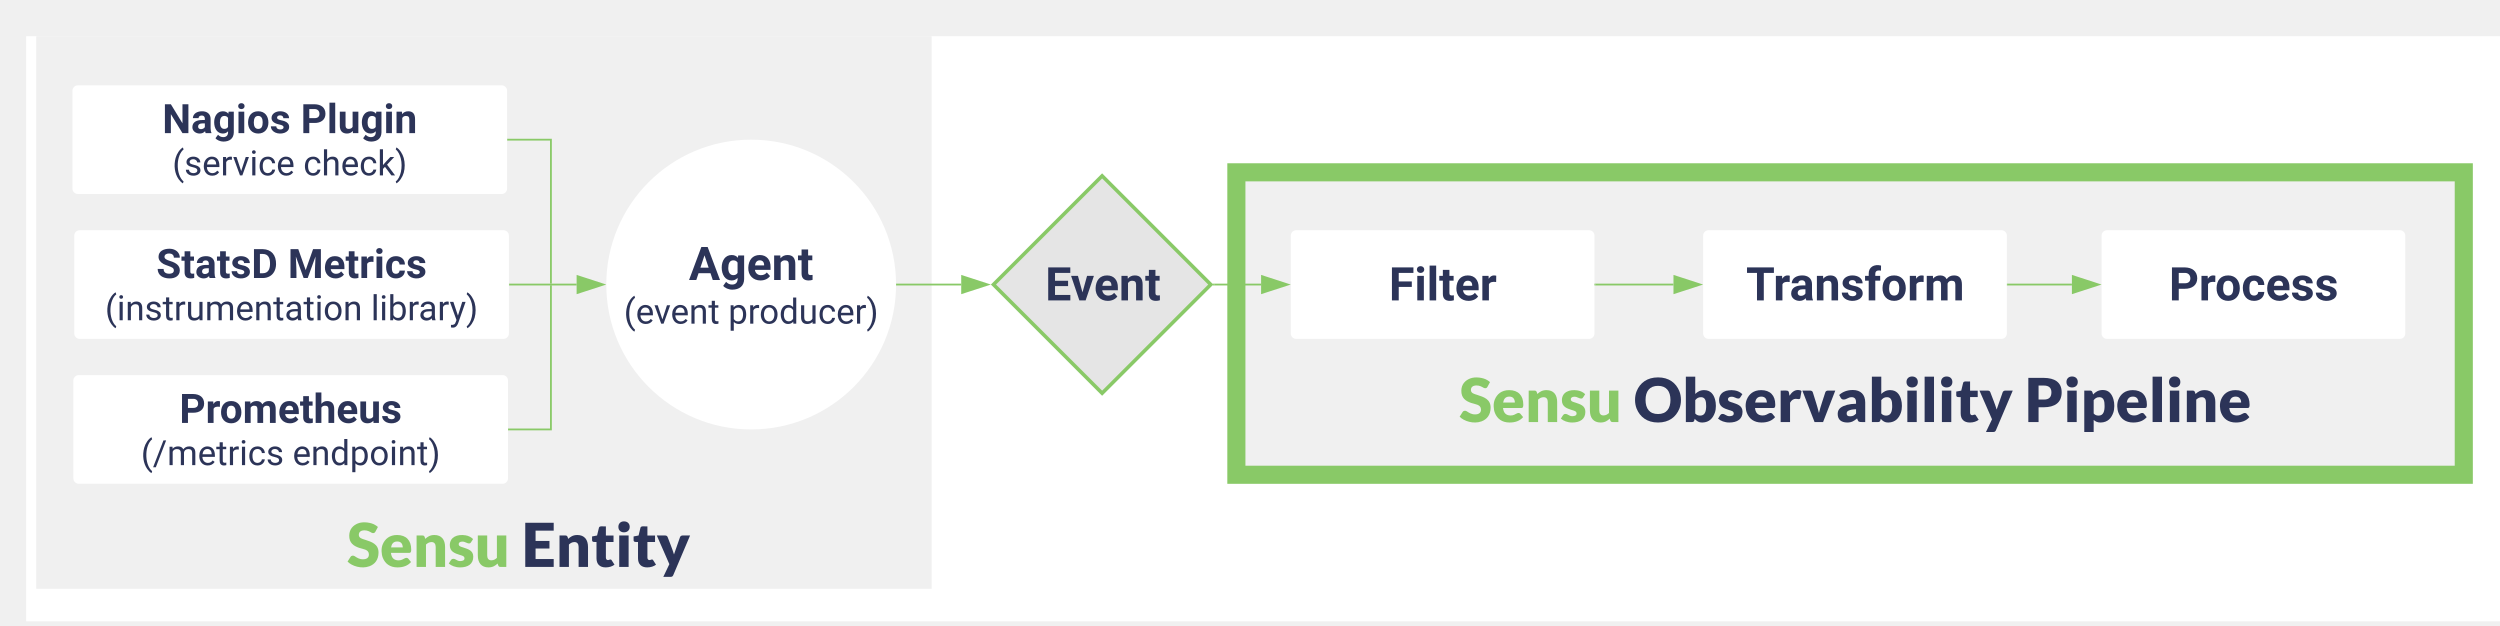
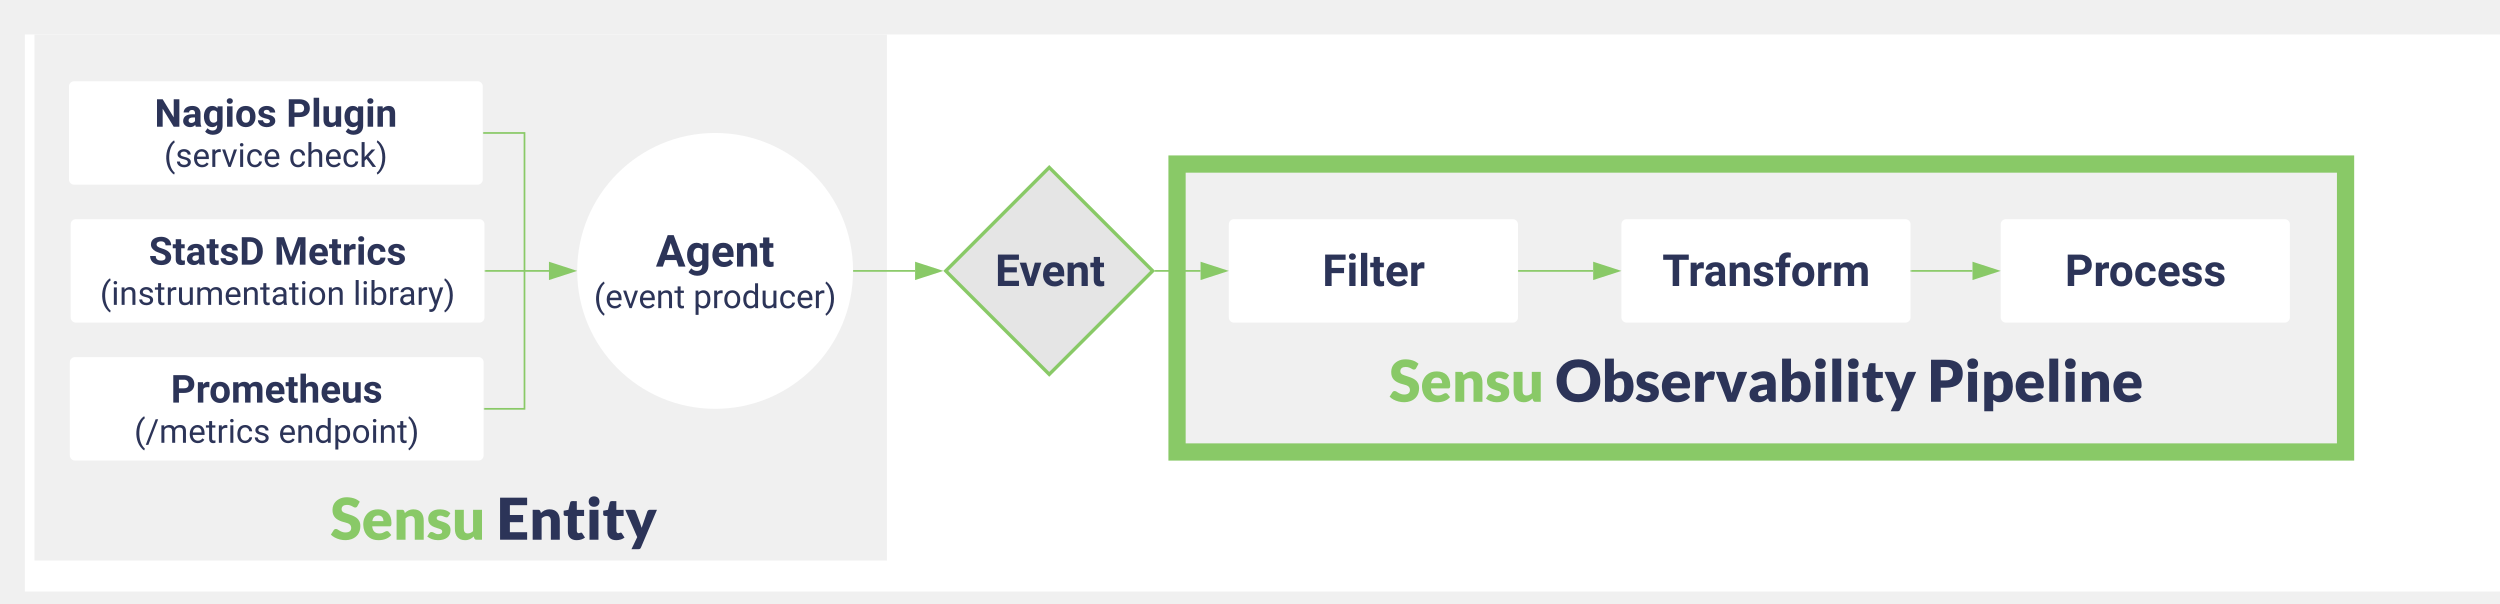
- <svg xmlns="http://www.w3.org/2000/svg" xmlns:ns1="lucid" xmlns:xlink="http://www.w3.org/1999/xlink" width="1380.42" height="345.12">
+ <svg xmlns="http://www.w3.org/2000/svg" xmlns:ns1="lucid" xmlns:xlink="http://www.w3.org/1999/xlink" viewBox="0 0 1450 350" preserveAspectRatio="xMidYMid meet">
  <g transform="translate(14.42308 20)" ns1:page-tab-id="0_0">
    <path d="M0 0h1823.08v323.08H0z" fill="#fff" />
    <a xlink:href="../backend/" target="_top">
      <path d="M668.26 75.15H1346v167H668.26z" stroke="#89c967" stroke-width="10" fill="#f0f0f0" />
      <path class="lucid-link lucid-hotspot lucid-overlay-hotspot" d="M668.26 75.15H1346v167H668.26z" fill="none" />
    </a>
    <a xlink:href="../pipeline-filter/" target="_top">
      <path d="M698.3 110.12c0-1.66 1.33-3 3-3H863c1.66 0 3 1.34 3 3v54c0 1.65-1.34 3-3 3H701.3c-1.67 0-3-1.35-3-3z" stroke="#000" stroke-opacity="0" fill="#fff" />
      <use xlink:href="#a" transform="matrix(1,0,0,1,703.2896,112.1154) translate(49.23988 33.76402)" />
      <path class="lucid-link lucid-hotspot lucid-overlay-hotspot" d="M698.3 110.12c0-1.66 1.33-3 3-3H863c1.66 0 3 1.34 3 3v54c0 1.65-1.34 3-3 3H701.3c-1.67 0-3-1.35-3-3z" fill="none" />
    </a>
    <a xlink:href="../pipeline-transform/" target="_top">
      <path d="M926 110.12c0-1.66 1.34-3 3-3h161.7c1.67 0 3 1.34 3 3v54c0 1.65-1.33 3-3 3H929c-1.66 0-3-1.35-3-3z" stroke="#000" stroke-opacity="0" fill="#fff" />
      <use xlink:href="#b" transform="matrix(1,0,0,1,931,112.1154) translate(18.72231 33.76402)" />
      <path class="lucid-link lucid-hotspot lucid-overlay-hotspot" d="M926 110.12c0-1.66 1.34-3 3-3h161.7c1.67 0 3 1.34 3 3v54c0 1.65-1.33 3-3 3H929c-1.66 0-3-1.35-3-3z" fill="none" />
    </a>
    <a xlink:href="../pipeline-process/" target="_top">
      <path d="M1146 110.12c0-1.66 1.34-3 3-3h161.7c1.67 0 3 1.34 3 3v54c0 1.65-1.33 3-3 3H1149c-1.66 0-3-1.35-3-3z" stroke="#000" stroke-opacity="0" fill="#fff" />
      <use xlink:href="#c" transform="matrix(1,0,0,1,1151,112.1154) translate(32.23142 33.76402)" />
      <path class="lucid-link lucid-hotspot lucid-overlay-hotspot" d="M1146 110.12c0-1.66 1.34-3 3-3h161.7c1.67 0 3 1.34 3 3v54c0 1.65-1.33 3-3 3H1149c-1.66 0-3-1.35-3-3z" fill="none" />
    </a>
    <path d="M656.04 137.12h25.87" stroke="#89c967" fill="none" />
    <path d="M656.06 137.62h-1.02l.5-.5-.5-.5h1.02z" fill="#89c967" />
    <path d="M696.67 137.12l-14.26 4.63v-9.27z" stroke="#89c967" fill="#89c967" />
    <path d="M866.5 137.12h43.12" stroke="#89c967" fill="none" />
    <path d="M866.5 137.62h-.5v-1h.5z" fill="#89c967" />
    <path d="M924.38 137.12l-14.26 4.63v-9.27z" stroke="#89c967" fill="#89c967" />
    <path d="M1094.2 137.12h35.42" stroke="#89c967" fill="none" />
    <path d="M1094.22 137.62h-.5v-1h.5z" fill="#89c967" />
    <path d="M1144.38 137.12l-14.26 4.63v-9.27z" stroke="#89c967" fill="#89c967" />
    <a xlink:href="../pipeline-entities/" target="_top">
      <path d="M5.58 0H500v305.12H5.58z" stroke="#000" stroke-opacity="0" stroke-width="2" fill="#f0f0f0" />
      <path class="lucid-link lucid-hotspot lucid-overlay-hotspot" d="M5.58 0H500v305.12H5.58z" fill="none" />
    </a>
    <path d="M266.08 57.12h23.7v79.5" stroke="#89c967" fill="none" />
    <path d="M266.1 57.62h-.52v-1h.5z" fill="#89c967" />
    <path d="M289.78 136.6v.52M267.08 137.12h36.9" stroke="#89c967" fill="none" />
    <path d="M267.1 137.62h-.52v-1h.5z" fill="#89c967" />
    <path d="M318.73 137.12l-14.26 4.63v-9.27z" stroke="#89c967" fill="#89c967" />
    <path d="M266.58 217.12h23.2v-79.5" stroke="#89c967" fill="none" />
    <path d="M266.6 217.62h-.52v-1h.5z" fill="#89c967" />
    <path d="M289.78 137.63v-.5M480.85 137.12h35.48" stroke="#89c967" fill="none" />
    <path d="M480.87 137.62h-.53v-1h.53z" fill="#89c967" />
    <path d="M531.1 137.12l-14.27 4.63v-9.27z" stroke="#89c967" fill="#89c967" />
-     <path d="M756 180h507.7v40H756z" stroke="#000" stroke-opacity="0" stroke-width="2" fill-opacity="0" />
-     <use xlink:href="#d" transform="matrix(1,0,0,1,756,180) translate(35.31171 33.03418)" />
-     <use xlink:href="#e" transform="matrix(1,0,0,1,756,180) translate(131.6698 33.03418)" />
-     <use xlink:href="#f" transform="matrix(1,0,0,1,756,180) translate(347.5466 33.03418)" />
-     <path d="M160 260h223.6v44.26H160z" stroke="#000" stroke-opacity="0" stroke-width="2" fill-opacity="0" />
-     <use xlink:href="#d" transform="matrix(1,0,0,1,160,260) translate(17.24846 33.03418)" />
-     <use xlink:href="#g" transform="matrix(1,0,0,1,160,260) translate(113.6065 33.03418)" />
+     <a xlink:href="../backend/" target="_top">
+       <path d="M756 180h507.7v40H756z" stroke="#000" stroke-opacity="0" stroke-width="2" fill-opacity="0" />
+       <use xlink:href="#d" transform="matrix(1,0,0,1,756,180) translate(35.31171 33.03418)" />
+       <use xlink:href="#e" transform="matrix(1,0,0,1,756,180) translate(131.6698 33.03418)" />
+       <use xlink:href="#f" transform="matrix(1,0,0,1,756,180) translate(347.5466 33.03418)" />
+       <path class="lucid-link lucid-hotspot lucid-overlay-hotspot" d="M756 180h507.7v40H756z" fill="none" />
+     </a>
+     <a xlink:href="../pipeline-entities/" target="_top">
+       <path d="M160 260h223.6v44.26H160z" stroke="#000" stroke-opacity="0" stroke-width="2" fill-opacity="0" />
+       <use xlink:href="#d" transform="matrix(1,0,0,1,160,260) translate(17.24846 33.03418)" />
+       <use xlink:href="#g" transform="matrix(1,0,0,1,160,260) translate(113.6065 33.03418)" />
+       <path class="lucid-link lucid-hotspot lucid-overlay-hotspot" d="M160 260h223.6v44.26H160z" fill="none" />
+     </a>
    <a xlink:href="../pipeline-checks/" target="_top">
      <path d="M594.13 77.12l60 60-60 60-60-60z" stroke="#89c967" stroke-width="2" fill="#e5e5e5" />
      <use xlink:href="#h" transform="matrix(1,0,0,1,539.1281,82.11538) translate(23.61148 63.76402)" />
      <path class="lucid-link lucid-hotspot lucid-overlay-hotspot" d="M594.13 77.12l60 60-60 60-60-60z" fill="none" />
    </a>
    <a xlink:href="../agent/" target="_top">
      <path d="M480.35 137.12c0 44.18-35.8 80-80 80-44.18 0-80-35.82-80-80 0-44.2 35.82-80 80-80 44.2 0 80 35.8 80 80z" stroke="#000" stroke-opacity="0" stroke-width="2" fill="#fff" />
      <use xlink:href="#i" transform="matrix(1,0,0,1,325.3525,62.11538) translate(40.61373 72.49599)" />
      <use xlink:href="#j" transform="matrix(1,0,0,1,325.3525,62.11538) translate(4.67811 96.59706)" />
      <use xlink:href="#k" transform="matrix(1,0,0,1,325.3525,62.11538) translate(62.35164 96.59706)" />
      <path class="lucid-link lucid-hotspot lucid-overlay-hotspot" d="M480.35 137.12c0 44.18-35.8 80-80 80-44.18 0-80-35.82-80-80 0-44.2 35.82-80 80-80 44.2 0 80 35.8 80 80z" fill="none" />
    </a>
    <path d="M400.35 217.62v39.5-40.74" stroke="#000" stroke-opacity="0" fill="none" />
    <path d="M400.35 201.62l4.64 14.26h-9.28z" stroke="#000" stroke-opacity="0" fill-opacity="0" />
    <a xlink:href="../pipeline-checks/" target="_top">
      <path d="M25.58 30.12c0-1.66 1.34-3 3-3h234c1.65 0 3 1.34 3 3v54c0 1.65-1.35 3-3 3h-234c-1.66 0-3-1.35-3-3z" stroke="#000" stroke-opacity="0" fill="#fff" />
      <use xlink:href="#l" transform="matrix(1,0,0,1,30.57692,32.11538) translate(44.63585 21.40049)" />
      <use xlink:href="#m" transform="matrix(1,0,0,1,30.57692,32.11538) translate(121.0691 21.40049)" />
      <use xlink:href="#n" transform="matrix(1,0,0,1,30.57692,32.11538) translate(50.15249 44.71905)" />
      <use xlink:href="#o" transform="matrix(1,0,0,1,30.57692,32.11538) translate(122.5026 44.71905)" />
      <path class="lucid-link lucid-hotspot lucid-overlay-hotspot" d="M25.58 30.12c0-1.66 1.34-3 3-3h234c1.65 0 3 1.34 3 3v54c0 1.65-1.35 3-3 3h-234c-1.66 0-3-1.35-3-3z" fill="none" />
    </a>
    <a xlink:href="../pipeline-checks/" target="_top">
      <path d="M26.58 110.12c0-1.66 1.34-3 3-3h234c1.65 0 3 1.34 3 3v54c0 1.65-1.35 3-3 3h-234c-1.66 0-3-1.35-3-3z" stroke="#000" stroke-opacity="0" fill="#fff" />
      <use xlink:href="#p" transform="matrix(1,0,0,1,31.57692,112.1154) translate(40.29219 21.40049)" />
      <use xlink:href="#q" transform="matrix(1,0,0,1,31.57692,112.1154) translate(112.9788 21.40049)" />
      <use xlink:href="#r" transform="matrix(1,0,0,1,31.57692,112.1154) translate(11.99144 44.71905)" />
      <use xlink:href="#s" transform="matrix(1,0,0,1,31.57692,112.1154) translate(158.8326 44.71905)" />
      <path class="lucid-link lucid-hotspot lucid-overlay-hotspot" d="M26.58 110.12c0-1.66 1.34-3 3-3h234c1.65 0 3 1.34 3 3v54c0 1.65-1.35 3-3 3h-234c-1.66 0-3-1.35-3-3z" fill="none" />
    </a>
    <a xlink:href="../pipeline-checks/" target="_top">
      <path d="M26.08 190.12c0-1.66 1.34-3 3-3h234c1.65 0 3 1.34 3 3v54c0 1.65-1.35 3-3 3h-234c-1.66 0-3-1.35-3-3z" stroke="#000" stroke-opacity="0" fill="#fff" />
      <use xlink:href="#t" transform="matrix(1,0,0,1,31.07692,192.1154) translate(53.57516 21.40049)" />
      <use xlink:href="#u" transform="matrix(1,0,0,1,31.07692,192.1154) translate(32.30675 44.71905)" />
      <use xlink:href="#v" transform="matrix(1,0,0,1,31.07692,192.1154) translate(116.047 44.71905)" />
      <path class="lucid-link lucid-hotspot lucid-overlay-hotspot" d="M26.08 190.12c0-1.66 1.34-3 3-3h234c1.65 0 3 1.34 3 3v54c0 1.65-1.35 3-3 3h-234c-1.66 0-3-1.35-3-3z" fill="none" />
    </a>
    <defs>
      <path fill="#2c3458" d="M1006-595H430V0H130v-1456h948v243H430v376h576v242" id="w" />
      <path fill="#2c3458" d="M416 0H126v-1082h290V0zM271-1212c-92 0-162-61-162-150s68-149 162-149c93 0 162 60 162 149s-70 150-162 150" id="x" />
      <path fill="#2c3458" d="M416 0H126v-1536h290V0" id="y" />
      <path fill="#2c3458" d="M457-330c2 83 25 111 111 112 32 0 60-2 85-7V-6c-57 17-115 26-175 26-203 0-310-102-310-307v-583H10v-212h158v-266h289v266h185v212H457v540" id="z" />
      <path fill="#2c3458" d="M1031-175C952-60 797 20 609 20 287 20 60-206 72-543c12-330 180-559 505-559 309 0 482 214 477 537v118H365c15 134 115 234 263 234 111 0 198-40 261-121zM770-644c5-139-62-226-194-224-130 1-191 97-208 224h402" id="A" />
      <path fill="#2c3458" d="M719-811c-143-24-279 1-319 103V0H111v-1082h273l8 129c74-124 180-175 331-136" id="B" />
      <g id="a">
        <use transform="matrix(0.01252003,0,0,0.01252003,0,0)" xlink:href="#w" />
        <use transform="matrix(0.01252003,0,0,0.01252003,14.04748,0)" xlink:href="#x" />
        <use transform="matrix(0.01252003,0,0,0.01252003,20.84585,0)" xlink:href="#y" />
        <use transform="matrix(0.01252003,0,0,0.01252003,27.64423,0)" xlink:href="#z" />
        <use transform="matrix(0.01252003,0,0,0.01252003,36.30809,0)" xlink:href="#A" />
        <use transform="matrix(0.01252003,0,0,0.01252003,50.16777,0)" xlink:href="#B" />
      </g>
      <path fill="#2c3458" d="M1226-1213H780V0H480v-1213H40v-243h1186v243" id="C" />
      <path fill="#2c3458" d="M552-1102c254-4 435 134 435 383v469c1 103 15 180 43 233V0H738c-13-26-23-58-29-97C639-19 548 20 436 20 238 20 64-113 68-304c5-258 212-357 496-357h133c11-137-29-227-160-227-90 0-156 45-156 131H92c15-231 213-342 460-345zM357-325c0 76 61 124 142 124 88 0 168-45 198-105v-186H589c-152 2-232 51-232 167" id="D" />
      <path fill="#2c3458" d="M750-692c-1-124-48-174-173-175-81 0-142 35-183 104V0H105v-1082h272l9 125c77-97 181-145 311-145 244 0 342 151 342 403V0H750v-692" id="E" />
      <path fill="#2c3458" d="M529-185c94 0 168-33 168-114 0-35-18-63-53-83s-91-39-168-55C219-491 90-600 90-765c0-208 203-337 432-337 246 0 451 124 453 349H686c-2-91-62-143-165-143-86 0-151 41-153 117 0 32 16 57 46 77 63 43 257 69 335 100 151 60 229 153 229 291C978-13 554 93 282-28 162-81 60-190 56-344h274c5 106 86 159 199 159" id="F" />
      <path fill="#2c3458" d="M190-1174c-11-296 244-440 544-363l-3 224c-24-6-53-9-88-9-109 0-163 51-163 153v87h215v212H480V0H190v-870H29v-212h161v-92" id="G" />
      <path fill="#2c3458" d="M579 20C257 20 58-214 66-551c8-331 182-551 511-551 324 0 514 231 514 572 0 319-198 550-512 550zm-2-888c-169 0-222 141-222 338 0 181 61 317 224 317 170 0 223-137 223-338 0-178-64-317-225-317" id="H" />
      <path fill="#2c3458" d="M741-689c-2-124-40-177-163-178-82 0-141 34-178 102V0H111v-1082h271l9 121c77-94 180-141 311-141 139 0 235 55 287 165 76-110 184-165 325-165 249 0 348 151 348 411V0h-290v-690c-2-123-39-176-163-177-87 0-147 41-180 124l1 743H741v-689" id="I" />
      <g id="b">
        <use transform="matrix(0.01252003,0,0,0.01252003,0,0)" xlink:href="#C" />
        <use transform="matrix(0.01252003,0,0,0.01252003,15.04908,0)" xlink:href="#B" />
        <use transform="matrix(0.01252003,0,0,0.01252003,24.02594,0)" xlink:href="#D" />
        <use transform="matrix(0.01252003,0,0,0.01252003,37.77294,0)" xlink:href="#E" />
        <use transform="matrix(0.01252003,0,0,0.01252003,52.13341,0)" xlink:href="#F" />
        <use transform="matrix(0.01252003,0,0,0.01252003,65.31701,0)" xlink:href="#G" />
        <use transform="matrix(0.01252003,0,0,0.01252003,74.50671,0)" xlink:href="#H" />
        <use transform="matrix(0.01252003,0,0,0.01252003,89.00491,0)" xlink:href="#B" />
        <use transform="matrix(0.01252003,0,0,0.01252003,98.35737,0)" xlink:href="#I" />
      </g>
      <path fill="#2c3458" d="M1245-974c0 302-233 466-552 461H430V0H130v-1456h568c323 5 547 167 547 482zm-303 2c1-143-93-241-237-241H430v457h268c151 1 244-71 244-216" id="J" />
      <path fill="#2c3458" d="M355-556c-2 203 30 338 206 343 102 3 181-63 182-161h271C1001-128 821 17 566 20 242 24 66-212 66-554c0-320 184-548 498-548 262 0 451 167 450 423H743c-1-108-75-193-184-189-162 6-202 123-204 312" id="K" />
      <g id="c">
        <use transform="matrix(0.01252003,0,0,0.01252003,0,0)" xlink:href="#J" />
        <use transform="matrix(0.01252003,0,0,0.01252003,16.53896,0)" xlink:href="#B" />
        <use transform="matrix(0.01252003,0,0,0.01252003,25.44071,0)" xlink:href="#H" />
        <use transform="matrix(0.01252003,0,0,0.01252003,39.9389,0)" xlink:href="#K" />
        <use transform="matrix(0.01252003,0,0,0.01252003,53.3103,0)" xlink:href="#A" />
        <use transform="matrix(0.01252003,0,0,0.01252003,67.16997,0)" xlink:href="#F" />
        <use transform="matrix(0.01252003,0,0,0.01252003,80.35357,0)" xlink:href="#F" />
      </g>
      <path fill="#89c967" d="M524-252c120-1 200-49 194-169-8-162-195-164-324-209-183-64-330-162-324-410 5-208 127-332 287-396 178-72 447-26 571 54 32 21 62 40 88 64l-84 157c-19 43-73 61-124 33-64-36-131-79-234-79-114 0-188 47-188 150 0 109 114 131 206 161 219 72 447 139 444 429-3 234-123 379-300 445-265 98-584-9-722-154l100-158c22-40 88-51 134-21 74 48 151 104 276 103" id="L" />
      <path fill="#89c967" d="M1024-162C926-48 781 16 578 16 325 16 169-111 94-299c-49-123-59-309-6-439 74-183 225-315 476-315 298 0 466 176 466 475 0 66-3 115-70 115H362c16 155 90 243 244 247 98 2 155-39 218-71 37-18 85-16 110 14zM752-643c-3-120-60-196-182-196-129 0-185 80-205 196h387" id="M" />
      <path fill="#89c967" d="M612-820c-81 1-134 39-182 81V0H120v-1037h192c70-3 79 59 94 112 74-70 159-128 302-128 236 0 352 157 352 394V0H750v-659c0-96-44-162-138-161" id="N" />
      <path fill="#89c967" d="M56-725c5-259 241-361 518-318 104 16 188 63 250 124l-70 109c-15 22-27 35-60 35-81 0-126-60-222-60-69 0-122 24-122 85 0 75 88 87 152 109 156 54 328 97 328 304C830-90 649 16 394 16 236 16 110-38 22-112c35-48 58-109 103-146 116-42 152 74 285 65 73-5 130-23 130-90 0-78-87-92-154-113C219-449 52-505 56-725" id="O" />
      <path fill="#89c967" d="M452 16c-236 0-352-157-352-395v-658h310v658c0 97 43 162 138 161 82-1 133-37 182-80v-739h310V0H848c-67 5-80-61-95-112C679-41 594 16 452 16" id="P" />
      <g id="d">
        <use transform="matrix(0.01673464,0,0,0.01673464,0,0)" xlink:href="#L" />
        <use transform="matrix(0.01673464,0,0,0.01673464,18.14035,0)" xlink:href="#M" />
        <use transform="matrix(0.01673464,0,0,0.01673464,36.34764,0)" xlink:href="#N" />
        <use transform="matrix(0.01673464,0,0,0.01673464,55.75982,0)" xlink:href="#O" />
        <use transform="matrix(0.01673464,0,0,0.01673464,70.48631,0)" xlink:href="#P" />
      </g>
      <path fill="#2c3458" d="M1504-1022c73 177 73 411 0 587-110 265-336 451-702 451-365 0-594-187-704-451-73-177-73-412 0-588 110-265 339-450 704-450s592 187 702 451zM802-264c280 0 410-182 410-465 0-282-131-465-410-465-281 0-412 182-412 465 0 284 130 465 412 465" id="Q" />
      <path fill="#2c3458" d="M666 16c-127 3-195-56-255-124C401-53 395 0 326 0H120v-1497h310v570c74-71 163-129 304-126 201 5 299 137 348 303 38 127 40 313-4 439-63 179-182 322-412 327zm124-543c0-153-21-288-164-293-99-3-151 43-196 98v440c40 45 88 70 162 70 160 0 198-144 198-315" id="R" />
      <path fill="#2c3458" d="M56-725c5-259 241-361 518-318 104 16 188 63 250 124l-70 109c-15 22-27 35-60 35-81 0-126-60-222-60-69 0-122 24-122 85 0 75 88 87 152 109 156 54 328 97 328 304C830-90 649 16 394 16 236 16 110-38 22-112c35-48 58-109 103-146 116-42 152 74 285 65 73-5 130-23 130-90 0-78-87-92-154-113C219-449 52-505 56-725" id="S" />
      <path fill="#2c3458" d="M1024-162C926-48 781 16 578 16 325 16 169-111 94-299c-49-123-59-309-6-439 74-183 225-315 476-315 298 0 466 176 466 475 0 66-3 115-70 115H362c16 155 90 243 244 247 98 2 155-39 218-71 37-18 85-16 110 14zM752-643c-3-120-60-196-182-196-129 0-185 80-205 196h387" id="T" />
      <path fill="#2c3458" d="M768-795c-14 65-88 29-146 29-81 0-145 43-192 130V0H120v-1037c73 2 156-8 222 4 64 11 52 105 69 166 65-96 144-190 283-190 47 0 85 11 114 34" id="U" />
      <path fill="#2c3458" d="M694 0H412L10-1037h258c43-1 77 23 86 54 69 227 146 446 203 684 58-239 142-456 211-684 10-29 42-55 82-54h246" id="V" />
      <path fill="#2c3458" d="M572-1057c257 0 406 153 406 409V0c-68-4-160 9-208-12-30-14-45-72-60-107C623-47 539 18 382 16 189 13 70-77 70-270c0-183 145-251 311-298 78-21 176-33 295-36 8-132-26-216-144-216-125 0-159 78-268 78-94 0-104-95-146-151 112-100 257-164 454-164zM366-285c-2 73 41 96 114 96 97 0 140-35 196-89v-144c-104 4-184 15-248 46-39 19-61 43-62 91" id="W" />
      <path fill="#2c3458" d="M440-1037V0H130v-1037h310zm-154-466c113 0 190 70 190 182 0 111-79 180-190 180-109 0-184-71-184-180 0-110 74-182 184-182" id="X" />
      <path fill="#2c3458" d="M440-1497V0H130v-1497h310" id="Y" />
      <path fill="#2c3458" d="M774-74c-71 55-172 90-290 90-196 0-304-108-304-303v-536c-70 1-146 12-146-61v-121l165-32 61-253c16-78 146-38 230-48v303h252v212H490v515c0 45 23 83 68 83 48 0 88-50 122 4" id="Z" />
      <path fill="#2c3458" d="M544 269c-20 41-37 60-98 60H214L414-91 0-1037h274c46-1 73 23 84 54 69 190 150 371 209 571 68-189 134-380 199-571 10-28 45-55 82-54h250" id="aa" />
      <g id="e">
        <use transform="matrix(0.01673464,0,0,0.01673464,0,0)" xlink:href="#Q" />
        <use transform="matrix(0.01673464,0,0,0.01673464,26.77543,0)" xlink:href="#R" />
        <use transform="matrix(0.01673464,0,0,0.01673464,46.18761,0)" xlink:href="#S" />
        <use transform="matrix(0.01673464,0,0,0.01673464,60.91409,0)" xlink:href="#T" />
        <use transform="matrix(0.01673464,0,0,0.01673464,79.12138,0)" xlink:href="#U" />
        <use transform="matrix(0.01673464,0,0,0.01673464,92.9442,0)" xlink:href="#V" />
        <use transform="matrix(0.01673464,0,0,0.01673464,111.4527,0)" xlink:href="#W" />
        <use transform="matrix(0.01673464,0,0,0.01673464,129.4927,0)" xlink:href="#R" />
        <use transform="matrix(0.01673464,0,0,0.01673464,148.9048,0)" xlink:href="#X" />
        <use transform="matrix(0.01673464,0,0,0.01673464,158.4436,0)" xlink:href="#Y" />
        <use transform="matrix(0.01673464,0,0,0.01673464,167.9823,0)" xlink:href="#X" />
        <use transform="matrix(0.01673464,0,0,0.01673464,177.5211,0)" xlink:href="#Z" />
        <use transform="matrix(0.01673464,0,0,0.01673464,190.9088,0)" xlink:href="#aa" />
      </g>
      <path fill="#2c3458" d="M1220-981c0 346-230 490-586 494H458V0H120v-1457h514c350 4 586 140 586 476zm-338 0c0-152-92-223-248-223H458v462h176c169 2 248-80 248-239" id="ab" />
      <path fill="#2c3458" d="M666 16c-111 3-175-34-236-85v398H120v-1366h192c78-3 80 73 99 128 76-81 169-148 323-148 201 0 299 140 348 307 38 128 40 313-4 439-63 179-182 321-412 327zm124-543c0-153-21-288-164-293-99-3-151 43-196 98v440c40 45 88 70 162 70 160 0 198-144 198-315" id="ac" />
      <path fill="#2c3458" d="M612-820c-81 1-134 39-182 81V0H120v-1037h192c70-3 79 59 94 112 74-70 159-128 302-128 236 0 352 157 352 394V0H750v-659c0-96-44-162-138-161" id="ad" />
      <g id="f">
        <use transform="matrix(0.01673464,0,0,0.01673464,0,0)" xlink:href="#ab" />
        <use transform="matrix(0.01673464,0,0,0.01673464,21.3534,0)" xlink:href="#X" />
        <use transform="matrix(0.01673464,0,0,0.01673464,30.89215,0)" xlink:href="#ac" />
        <use transform="matrix(0.01673464,0,0,0.01673464,50.23739,0)" xlink:href="#T" />
        <use transform="matrix(0.01673464,0,0,0.01673464,68.44468,0)" xlink:href="#Y" />
        <use transform="matrix(0.01673464,0,0,0.01673464,77.98343,0)" xlink:href="#X" />
        <use transform="matrix(0.01673464,0,0,0.01673464,87.52217,0)" xlink:href="#ad" />
        <use transform="matrix(0.01673464,0,0,0.01673464,106.9344,0)" xlink:href="#T" />
      </g>
      <path fill="#2c3458" d="M1058-1457v260H460v340h458v250H460v347h598V0H120v-1457h938" id="ae" />
      <g id="g">
        <use transform="matrix(0.01673464,0,0,0.01673464,0,0)" xlink:href="#ae" />
        <use transform="matrix(0.01673464,0,0,0.01673464,18.91014,0)" xlink:href="#ad" />
        <use transform="matrix(0.01673464,0,0,0.01673464,38.32233,0)" xlink:href="#Z" />
        <use transform="matrix(0.01673464,0,0,0.01673464,51.71004,0)" xlink:href="#X" />
        <use transform="matrix(0.01673464,0,0,0.01673464,61.24879,0)" xlink:href="#Z" />
        <use transform="matrix(0.01673464,0,0,0.01673464,74.6365,0)" xlink:href="#aa" />
      </g>
      <path fill="#2c3458" d="M1006-631H430v390h676V0H130v-1456h974v243H430v347h576v235" id="af" />
      <path fill="#2c3458" d="M516-353l201-729h302L654 0H378L13-1082h302" id="ag" />
      <g id="h">
        <use transform="matrix(0.01252003,0,0,0.01252003,0,0)" xlink:href="#af" />
        <use transform="matrix(0.01252003,0,0,0.01252003,14.09756,0)" xlink:href="#ag" />
        <use transform="matrix(0.01252003,0,0,0.01252003,26.89303,0)" xlink:href="#A" />
        <use transform="matrix(0.01252003,0,0,0.01252003,40.7527,0)" xlink:href="#E" />
        <use transform="matrix(0.01252003,0,0,0.01252003,55.11318,0)" xlink:href="#z" />
      </g>
      <path fill="#2c3458" d="M952-300H426L326 0H7l542-1456h278L1372 0h-319zM507-543h364l-183-545" id="ah" />
      <path fill="#2c3458" d="M505 20C221 18 69-239 69-549c0-302 153-553 438-553 119 0 211 41 277 122l12-102h262V-36c-8 305-208 458-520 462-160 1-335-76-403-170L263 80c72 81 159 121 262 121 172 1 260-107 243-294C701-18 614 20 505 20zm76-887c-165 0-223 147-223 339 0 172 66 314 221 314 88 0 151-33 189-99v-455c-39-66-101-99-187-99" id="ai" />
      <g id="i">
        <use transform="matrix(0.01252003,0,0,0.01252003,0,0)" xlink:href="#ah" />
        <use transform="matrix(0.01252003,0,0,0.01252003,17.2526,0)" xlink:href="#ai" />
        <use transform="matrix(0.01252003,0,0,0.01252003,31.88852,0)" xlink:href="#A" />
        <use transform="matrix(0.01252003,0,0,0.01252003,45.7482,0)" xlink:href="#E" />
        <use transform="matrix(0.01252003,0,0,0.01252003,60.10867,0)" xlink:href="#z" />
      </g>
      <path fill="#2c3458" d="M319-664C304-226 428 158 661 357l-38 113c-89-49-172-133-254-248C142-97 71-578 194-1025c67-244 240-513 429-618l38 122c-201 153-330 502-342 857" id="aj" />
      <path fill="#2c3458" d="M599-131c141 0 220-65 285-146l113 88C906-50 770 20 589 20 281 21 93-214 93-545c0-223 93-397 233-485 74-48 154-72 240-72 300 2 449 218 445 537v77H278c0 197 129 357 321 357zm227-509c-3-180-88-310-260-310-170 0-264 140-282 310h542" id="ak" />
      <path fill="#2c3458" d="M497-251l268-831h189L566 0H425L33-1082h189" id="al" />
      <path fill="#2c3458" d="M589-945c-131 0-219 81-264 174V0H140v-1082h175l6 136c83-104 191-156 324-156 229 0 346 129 346 387V0H806v-716c-2-153-65-229-217-229" id="am" />
      <path fill="#2c3458" d="M456 20C285 20 205-92 206-268v-671H9v-143h197v-262h185v262h202v143H391v671c-9 125 92 149 207 118V0c-49 13-96 20-142 20" id="an" />
      <g id="j">
        <use transform="matrix(0.009390024,0,0,0.009390024,0,0)" xlink:href="#aj" />
        <use transform="matrix(0.009390024,0,0,0.009390024,6.573017,0)" xlink:href="#ak" />
        <use transform="matrix(0.009390024,0,0,0.009390024,16.63912,0)" xlink:href="#al" />
        <use transform="matrix(0.009390024,0,0,0.009390024,25.83196,0)" xlink:href="#ak" />
        <use transform="matrix(0.009390024,0,0,0.009390024,36.02013,0)" xlink:href="#am" />
        <use transform="matrix(0.009390024,0,0,0.009390024,46.63086,0)" xlink:href="#an" />
      </g>
      <path fill="#2c3458" d="M632-1102c291 0 422 251 422 573 0 297-141 548-419 549-131 0-235-42-310-125v521H140v-1498h169l9 120c75-93 180-140 314-140zm-53 971c207 0 290-180 290-419 0-218-92-395-292-395-112 0-196 50-252 149v517c55 99 140 148 254 148" id="ao" />
      <path fill="#2c3458" d="M663-916c-163-27-288 18-338 148V0H140v-1082h180l3 125c61-97 147-145 258-145 36 0 63 5 82 14v172" id="ap" />
      <path fill="#2c3458" d="M584 20C278 26 81-227 91-551c10-320 175-545 491-551 308-5 503 247 494 573-9 322-175 543-492 549zm-2-970c-208 0-305 185-305 421 0 216 106 398 307 398 211 0 307-186 307-420 0-214-109-399-309-399" id="aq" />
      <path fill="#2c3458" d="M520 20C244 20 95-247 95-550c0-298 151-550 427-552 127 0 227 43 301 130v-564h185V0H838l-9-116C755-25 652 20 520 20zm48-965c-210 0-288 177-288 416 0 218 87 392 286 392 117 0 203-53 257-158v-497c-55-102-140-153-255-153" id="ar" />
      <path fill="#2c3458" d="M491 20c-241-1-355-148-355-398v-704h185v699c0 164 67 246 200 246 141 0 235-53 282-158v-787h185V0H812l-4-107C736-22 630 20 491 20" id="as" />
      <path fill="#2c3458" d="M277-555c0 244 77 420 297 424 127 2 249-93 255-210h175C980-127 805 20 574 20 258 20 81-222 92-562c11-319 164-533 481-540 237-5 426 165 431 392H829c-7-133-115-242-256-240-209 4-296 166-296 395" id="at" />
      <path fill="#2c3458" d="M38 357C331 141 457-487 337-984c-53-219-157-429-299-546l39-113c190 106 362 378 431 621 75 268 76 597 0 868C440 88 266 365 77 470" id="au" />
      <g id="k">
        <use transform="matrix(0.009390024,0,0,0.009390024,0,0)" xlink:href="#ao" />
        <use transform="matrix(0.009390024,0,0,0.009390024,10.78914,0)" xlink:href="#ap" />
        <use transform="matrix(0.009390024,0,0,0.009390024,17.10862,0)" xlink:href="#aq" />
        <use transform="matrix(0.009390024,0,0,0.009390024,28.07617,0)" xlink:href="#ar" />
        <use transform="matrix(0.009390024,0,0,0.009390024,38.92165,0)" xlink:href="#as" />
        <use transform="matrix(0.009390024,0,0,0.009390024,49.52299,0)" xlink:href="#at" />
        <use transform="matrix(0.009390024,0,0,0.009390024,59.58909,0)" xlink:href="#ak" />
        <use transform="matrix(0.009390024,0,0,0.009390024,69.77727,0)" xlink:href="#ap" />
        <use transform="matrix(0.009390024,0,0,0.009390024,76.28456,0)" xlink:href="#au" />
      </g>
      <path fill="#2c3458" d="M1314 0h-300L430-958V0H130v-1456h300l585 960v-960h299V0" id="av" />
      <g id="l">
        <use transform="matrix(0.01095503,0,0,0.01095503,0,0)" xlink:href="#av" />
        <use transform="matrix(0.01095503,0,0,0.01095503,15.84097,0)" xlink:href="#D" />
        <use transform="matrix(0.01095503,0,0,0.01095503,27.86959,0)" xlink:href="#ai" />
        <use transform="matrix(0.01095503,0,0,0.01095503,40.67602,0)" xlink:href="#x" />
        <use transform="matrix(0.01095503,0,0,0.01095503,46.6246,0)" xlink:href="#H" />
        <use transform="matrix(0.01095503,0,0,0.01095503,59.31052,0)" xlink:href="#F" />
      </g>
      <path fill="#2c3458" d="M463 20c-241-1-359-147-359-393v-709h289v699c0 113 51 169 154 169 98 0 165-34 202-102v-766h290V0H767l-8-110C688-23 589 20 463 20" id="aw" />
      <g id="m">
        <use transform="matrix(0.01095503,0,0,0.01095503,0,0)" xlink:href="#J" />
        <use transform="matrix(0.01095503,0,0,0.01095503,14.47159,0)" xlink:href="#y" />
        <use transform="matrix(0.01095503,0,0,0.01095503,20.42017,0)" xlink:href="#aw" />
        <use transform="matrix(0.01095503,0,0,0.01095503,32.97463,0)" xlink:href="#ai" />
        <use transform="matrix(0.01095503,0,0,0.01095503,45.78106,0)" xlink:href="#x" />
        <use transform="matrix(0.01095503,0,0,0.01095503,51.72964,0)" xlink:href="#E" />
      </g>
      <path fill="#2c3458" d="M538-131c121 0 232-49 232-156 0-50-20-88-56-117-73-60-334-92-420-143-92-55-162-110-162-238 0-190 192-317 400-317 223 0 414 129 413 338H759c0-108-110-186-227-186-119 0-215 53-215 159 0 45 18 78 53 101 76 52 331 90 416 139 98 57 169 115 169 251C955-92 760 20 538 20c-176 0-314-68-386-174-38-55-57-115-57-179h185c6 129 116 202 258 202" id="ax" />
      <path fill="#2c3458" d="M341 0H156v-1082h185V0zm-91-1264c-68 0-108-42-109-105 0-62 41-107 109-107s110 44 110 107-42 105-110 105" id="ay" />
      <g id="n">
        <use transform="matrix(0.009390024,0,0,0.009390024,0,0)" xlink:href="#aj" />
        <use transform="matrix(0.009390024,0,0,0.009390024,6.573017,0)" xlink:href="#ax" />
        <use transform="matrix(0.009390024,0,0,0.009390024,16.48888,0)" xlink:href="#ak" />
        <use transform="matrix(0.009390024,0,0,0.009390024,26.67706,0)" xlink:href="#ap" />
        <use transform="matrix(0.009390024,0,0,0.009390024,33.35337,0)" xlink:href="#al" />
        <use transform="matrix(0.009390024,0,0,0.009390024,42.66827,0)" xlink:href="#ay" />
        <use transform="matrix(0.009390024,0,0,0.009390024,47.33511,0)" xlink:href="#at" />
        <use transform="matrix(0.009390024,0,0,0.009390024,57.40122,0)" xlink:href="#ak" />
      </g>
      <path fill="#2c3458" d="M589-945c-131 0-219 81-264 174V0H140v-1536h185v585c82-101 189-151 320-151 229 0 346 129 346 387V0H806v-716c-2-153-65-229-217-229" id="az" />
      <path fill="#2c3458" d="M442-501L326-380V0H141v-1536h185v929c135-169 291-317 436-475h225L566-630 1036 0H819" id="aA" />
      <g id="o">
        <use transform="matrix(0.009390024,0,0,0.009390024,0,0)" xlink:href="#at" />
        <use transform="matrix(0.009390024,0,0,0.009390024,10.06611,0)" xlink:href="#az" />
        <use transform="matrix(0.009390024,0,0,0.009390024,20.65805,0)" xlink:href="#ak" />
        <use transform="matrix(0.009390024,0,0,0.009390024,30.84623,0)" xlink:href="#at" />
        <use transform="matrix(0.009390024,0,0,0.009390024,40.91233,0)" xlink:href="#aA" />
        <use transform="matrix(0.009390024,0,0,0.009390024,50.65918,0)" xlink:href="#au" />
      </g>
      <path fill="#2c3458" d="M658-217c127 0 227-49 227-165 0-57-21-98-60-130-79-64-370-142-463-196-162-95-248-210-248-361 0-280 246-403 537-407 213-3 383 84 467 216 45 69 68 147 68 234H886c0-139-96-211-240-211-129 0-232 55-232 169 0 47 24 87 72 119s117 62 210 90c171 51 295 115 373 191s117 171 117 284c-2 272-237 411-528 404C331 13 78-135 69-458h301c0 161 96 241 288 241" id="aB" />
      <path fill="#2c3458" d="M130 0v-1456h448c435 14 673 299 665 762-5 285-130 500-319 606C822-31 708 0 581 0H130zm809-685c9-311-79-526-361-528H430v972h145c252-2 356-181 364-444" id="aC" />
      <g id="p">
        <use transform="matrix(0.01095503,0,0,0.01095503,0,0)" xlink:href="#aB" />
        <use transform="matrix(0.01095503,0,0,0.01095503,13.79238,0)" xlink:href="#z" />
        <use transform="matrix(0.01095503,0,0,0.01095503,21.37326,0)" xlink:href="#D" />
        <use transform="matrix(0.01095503,0,0,0.01095503,33.40188,0)" xlink:href="#z" />
        <use transform="matrix(0.01095503,0,0,0.01095503,40.98276,0)" xlink:href="#F" />
        <use transform="matrix(0.01095503,0,0,0.01095503,52.5184,0)" xlink:href="#aC" />
      </g>
      <path fill="#2c3458" d="M522-1456L896-400l372-1056h394V0h-301c-7-379 15-728 30-1085L998 0H792L400-1084c15 357 37 705 30 1084H130v-1456h392" id="aD" />
      <g id="q">
        <use transform="matrix(0.01095503,0,0,0.01095503,0,0)" xlink:href="#aD" />
        <use transform="matrix(0.01095503,0,0,0.01095503,19.65332,0)" xlink:href="#A" />
        <use transform="matrix(0.01095503,0,0,0.01095503,31.78054,0)" xlink:href="#z" />
        <use transform="matrix(0.01095503,0,0,0.01095503,39.36142,0)" xlink:href="#B" />
        <use transform="matrix(0.01095503,0,0,0.01095503,47.54482,0)" xlink:href="#x" />
        <use transform="matrix(0.01095503,0,0,0.01095503,53.4934,0)" xlink:href="#K" />
        <use transform="matrix(0.01095503,0,0,0.01095503,65.19337,0)" xlink:href="#F" />
      </g>
      <path fill="#2c3458" d="M1240-945c-141 0-250 95-250 227V0H804v-709c0-157-77-236-231-236-121 0-204 52-249 155V0H139v-1082h175l5 120c79-93 186-140 321-140 151 0 254 58 309 174 69-98 181-174 345-174 237 0 362 126 362 377V0h-185v-714c-2-159-67-231-231-231" id="aE" />
      <path fill="#2c3458" d="M561-1102c238-4 403 126 403 351v498c0 99 13 178 38 237V0H808c-11-21-19-59-26-114C696-25 593 20 474 20c-199 0-368-130-365-320 4-251 214-359 490-356h180v-85c-1-135-86-212-229-212-115 0-232 67-233 171H131c20-205 206-316 430-320zM294-326c0 117 90 185 207 185 122 0 239-75 278-162v-222H634c-227 0-340 66-340 199" id="aF" />
      <g id="r">
        <use transform="matrix(0.009390024,0,0,0.009390024,0,0)" xlink:href="#aj" />
        <use transform="matrix(0.009390024,0,0,0.009390024,6.573017,0)" xlink:href="#ay" />
        <use transform="matrix(0.009390024,0,0,0.009390024,11.23986,0)" xlink:href="#am" />
        <use transform="matrix(0.009390024,0,0,0.009390024,21.85059,0)" xlink:href="#ax" />
        <use transform="matrix(0.009390024,0,0,0.009390024,31.76645,0)" xlink:href="#an" />
        <use transform="matrix(0.009390024,0,0,0.009390024,38.04838,0)" xlink:href="#ap" />
        <use transform="matrix(0.009390024,0,0,0.009390024,44.55566,0)" xlink:href="#as" />
        <use transform="matrix(0.009390024,0,0,0.009390024,55.157,0)" xlink:href="#aE" />
        <use transform="matrix(0.009390024,0,0,0.009390024,72.01209,0)" xlink:href="#ak" />
        <use transform="matrix(0.009390024,0,0,0.009390024,82.20027,0)" xlink:href="#am" />
        <use transform="matrix(0.009390024,0,0,0.009390024,92.811,0)" xlink:href="#an" />
        <use transform="matrix(0.009390024,0,0,0.009390024,99.09292,0)" xlink:href="#aF" />
        <use transform="matrix(0.009390024,0,0,0.009390024,109.5534,0)" xlink:href="#an" />
        <use transform="matrix(0.009390024,0,0,0.009390024,115.8353,0)" xlink:href="#ay" />
        <use transform="matrix(0.009390024,0,0,0.009390024,120.5022,0)" xlink:href="#aq" />
        <use transform="matrix(0.009390024,0,0,0.009390024,131.4697,0)" xlink:href="#am" />
      </g>
      <path fill="#2c3458" d="M341 0H156v-1536h185V0" id="aG" />
      <path fill="#2c3458" d="M634-1102c292 0 422 254 422 573 0 298-143 547-420 549-137 0-242-48-317-145L310 0H140v-1536h185v573c75-93 178-139 309-139zm-44 965c207 0 281-175 281-413 0-224-79-395-283-395-122 0-210 57-263 170v468c57 113 145 170 265 170" id="aH" />
      <path fill="#2c3458" d="M494-271l252-811h198L509 167C425 381 299 474 84 421V271c167 16 242-37 283-173l41-110L22-1082h202" id="aI" />
      <g id="s">
        <use transform="matrix(0.009390024,0,0,0.009390024,0,0)" xlink:href="#aG" />
        <use transform="matrix(0.009390024,0,0,0.009390024,4.666842,0)" xlink:href="#ay" />
        <use transform="matrix(0.009390024,0,0,0.009390024,9.333684,0)" xlink:href="#aH" />
        <use transform="matrix(0.009390024,0,0,0.009390024,20.12282,0)" xlink:href="#ap" />
        <use transform="matrix(0.009390024,0,0,0.009390024,26.25451,0)" xlink:href="#aF" />
        <use transform="matrix(0.009390024,0,0,0.009390024,36.71499,0)" xlink:href="#ap" />
        <use transform="matrix(0.009390024,0,0,0.009390024,43.3913,0)" xlink:href="#aI" />
        <use transform="matrix(0.009390024,0,0,0.009390024,52.49023,0)" xlink:href="#au" />
      </g>
      <path fill="#2c3458" d="M750-685c-1-124-48-182-173-182-85 0-146 33-184 98V0H104v-1536h289v572c77-92 173-138 289-138 235 0 357 136 357 409V0H750v-685" id="aJ" />
      <g id="t">
        <use transform="matrix(0.01095503,0,0,0.01095503,0,0)" xlink:href="#J" />
        <use transform="matrix(0.01095503,0,0,0.01095503,14.47159,0)" xlink:href="#B" />
        <use transform="matrix(0.01095503,0,0,0.01095503,22.26062,0)" xlink:href="#H" />
        <use transform="matrix(0.01095503,0,0,0.01095503,34.94654,0)" xlink:href="#I" />
        <use transform="matrix(0.01095503,0,0,0.01095503,54.3698,0)" xlink:href="#A" />
        <use transform="matrix(0.01095503,0,0,0.01095503,66.49702,0)" xlink:href="#z" />
        <use transform="matrix(0.01095503,0,0,0.01095503,74.0779,0)" xlink:href="#aJ" />
        <use transform="matrix(0.01095503,0,0,0.01095503,86.63236,0)" xlink:href="#A" />
        <use transform="matrix(0.01095503,0,0,0.01095503,98.75958,0)" xlink:href="#aw" />
        <use transform="matrix(0.01095503,0,0,0.01095503,111.314,0)" xlink:href="#F" />
      </g>
      <path fill="#2c3458" d="M177 125H18l608-1581h158" id="aK" />
      <g id="u">
        <use transform="matrix(0.009390024,0,0,0.009390024,0,0)" xlink:href="#aj" />
        <use transform="matrix(0.009390024,0,0,0.009390024,6.573017,0)" xlink:href="#aK" />
        <use transform="matrix(0.009390024,0,0,0.009390024,14.4982,0)" xlink:href="#aE" />
        <use transform="matrix(0.009390024,0,0,0.009390024,31.35329,0)" xlink:href="#ak" />
        <use transform="matrix(0.009390024,0,0,0.009390024,41.54147,0)" xlink:href="#an" />
        <use transform="matrix(0.009390024,0,0,0.009390024,47.82339,0)" xlink:href="#ap" />
        <use transform="matrix(0.009390024,0,0,0.009390024,54.33068,0)" xlink:href="#ay" />
        <use transform="matrix(0.009390024,0,0,0.009390024,58.99752,0)" xlink:href="#at" />
        <use transform="matrix(0.009390024,0,0,0.009390024,69.06363,0)" xlink:href="#ax" />
      </g>
      <g id="v">
        <use transform="matrix(0.009390024,0,0,0.009390024,0,0)" xlink:href="#ak" />
        <use transform="matrix(0.009390024,0,0,0.009390024,10.18818,0)" xlink:href="#am" />
        <use transform="matrix(0.009390024,0,0,0.009390024,20.7989,0)" xlink:href="#ar" />
        <use transform="matrix(0.009390024,0,0,0.009390024,31.64438,0)" xlink:href="#ao" />
        <use transform="matrix(0.009390024,0,0,0.009390024,42.43352,0)" xlink:href="#aq" />
        <use transform="matrix(0.009390024,0,0,0.009390024,53.40107,0)" xlink:href="#ay" />
        <use transform="matrix(0.009390024,0,0,0.009390024,58.06791,0)" xlink:href="#am" />
        <use transform="matrix(0.009390024,0,0,0.009390024,68.67864,0)" xlink:href="#an" />
        <use transform="matrix(0.009390024,0,0,0.009390024,74.96056,0)" xlink:href="#au" />
      </g>
    </defs>
  </g>
</svg>
